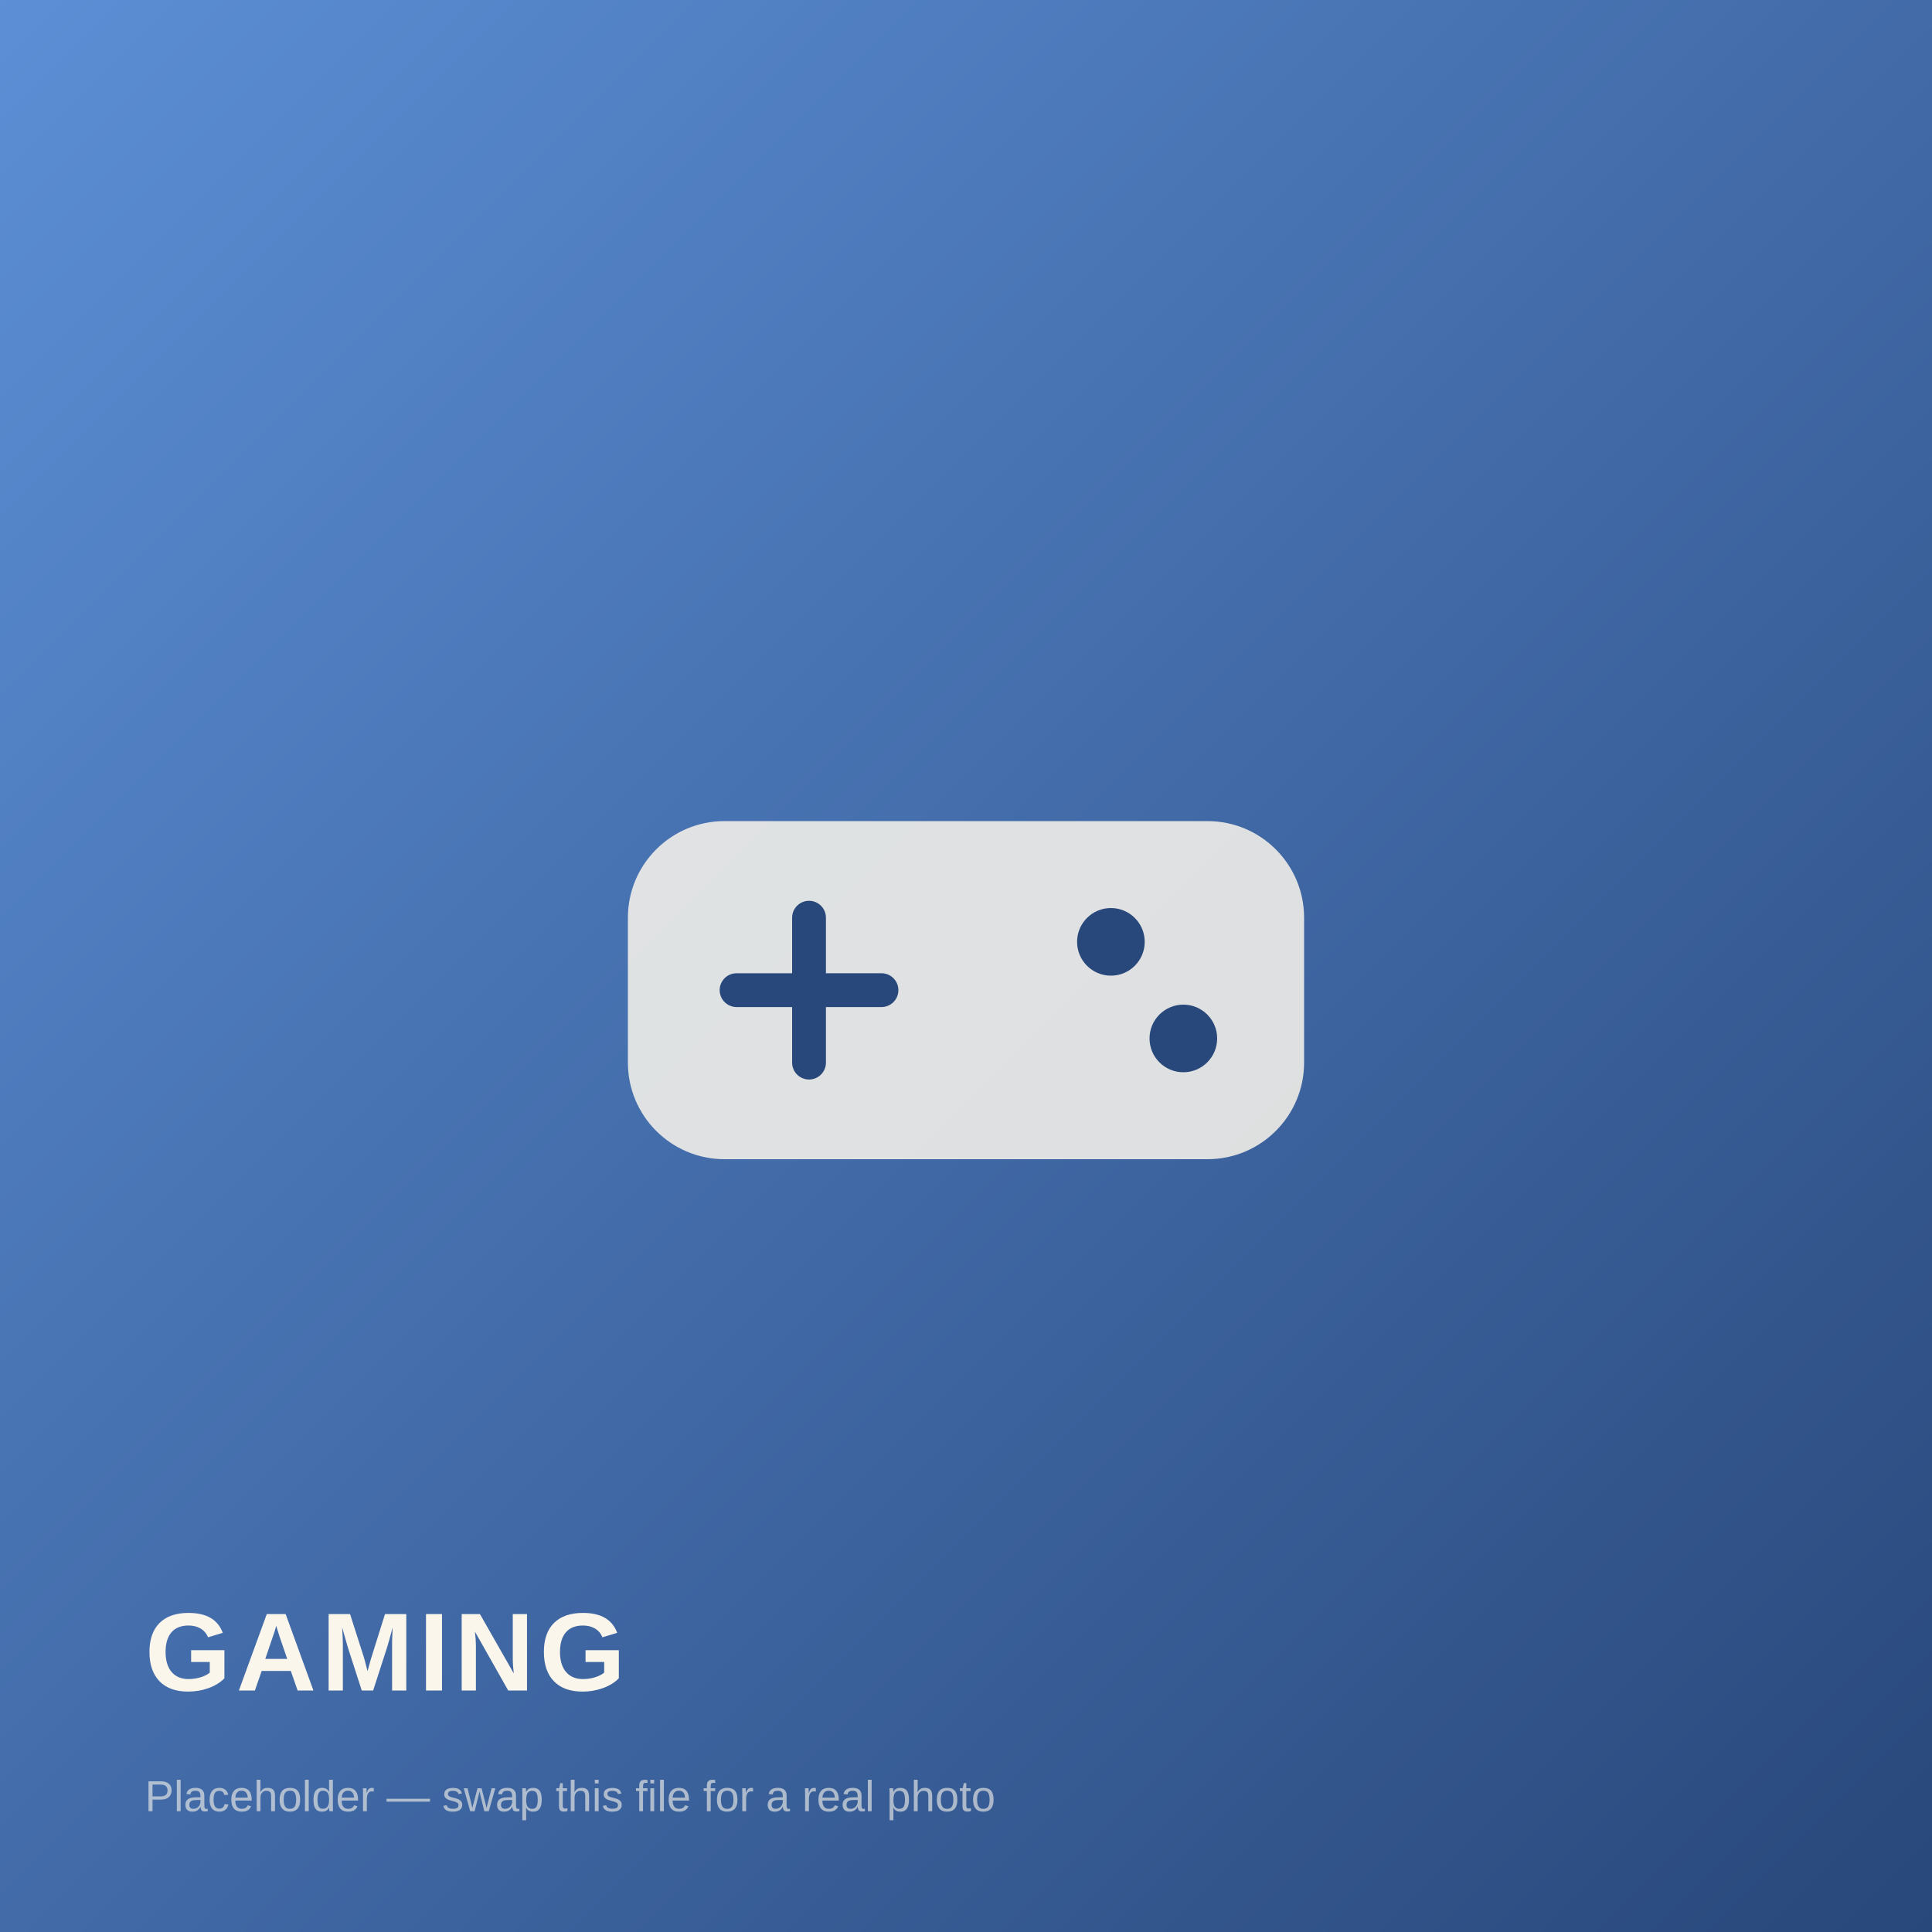
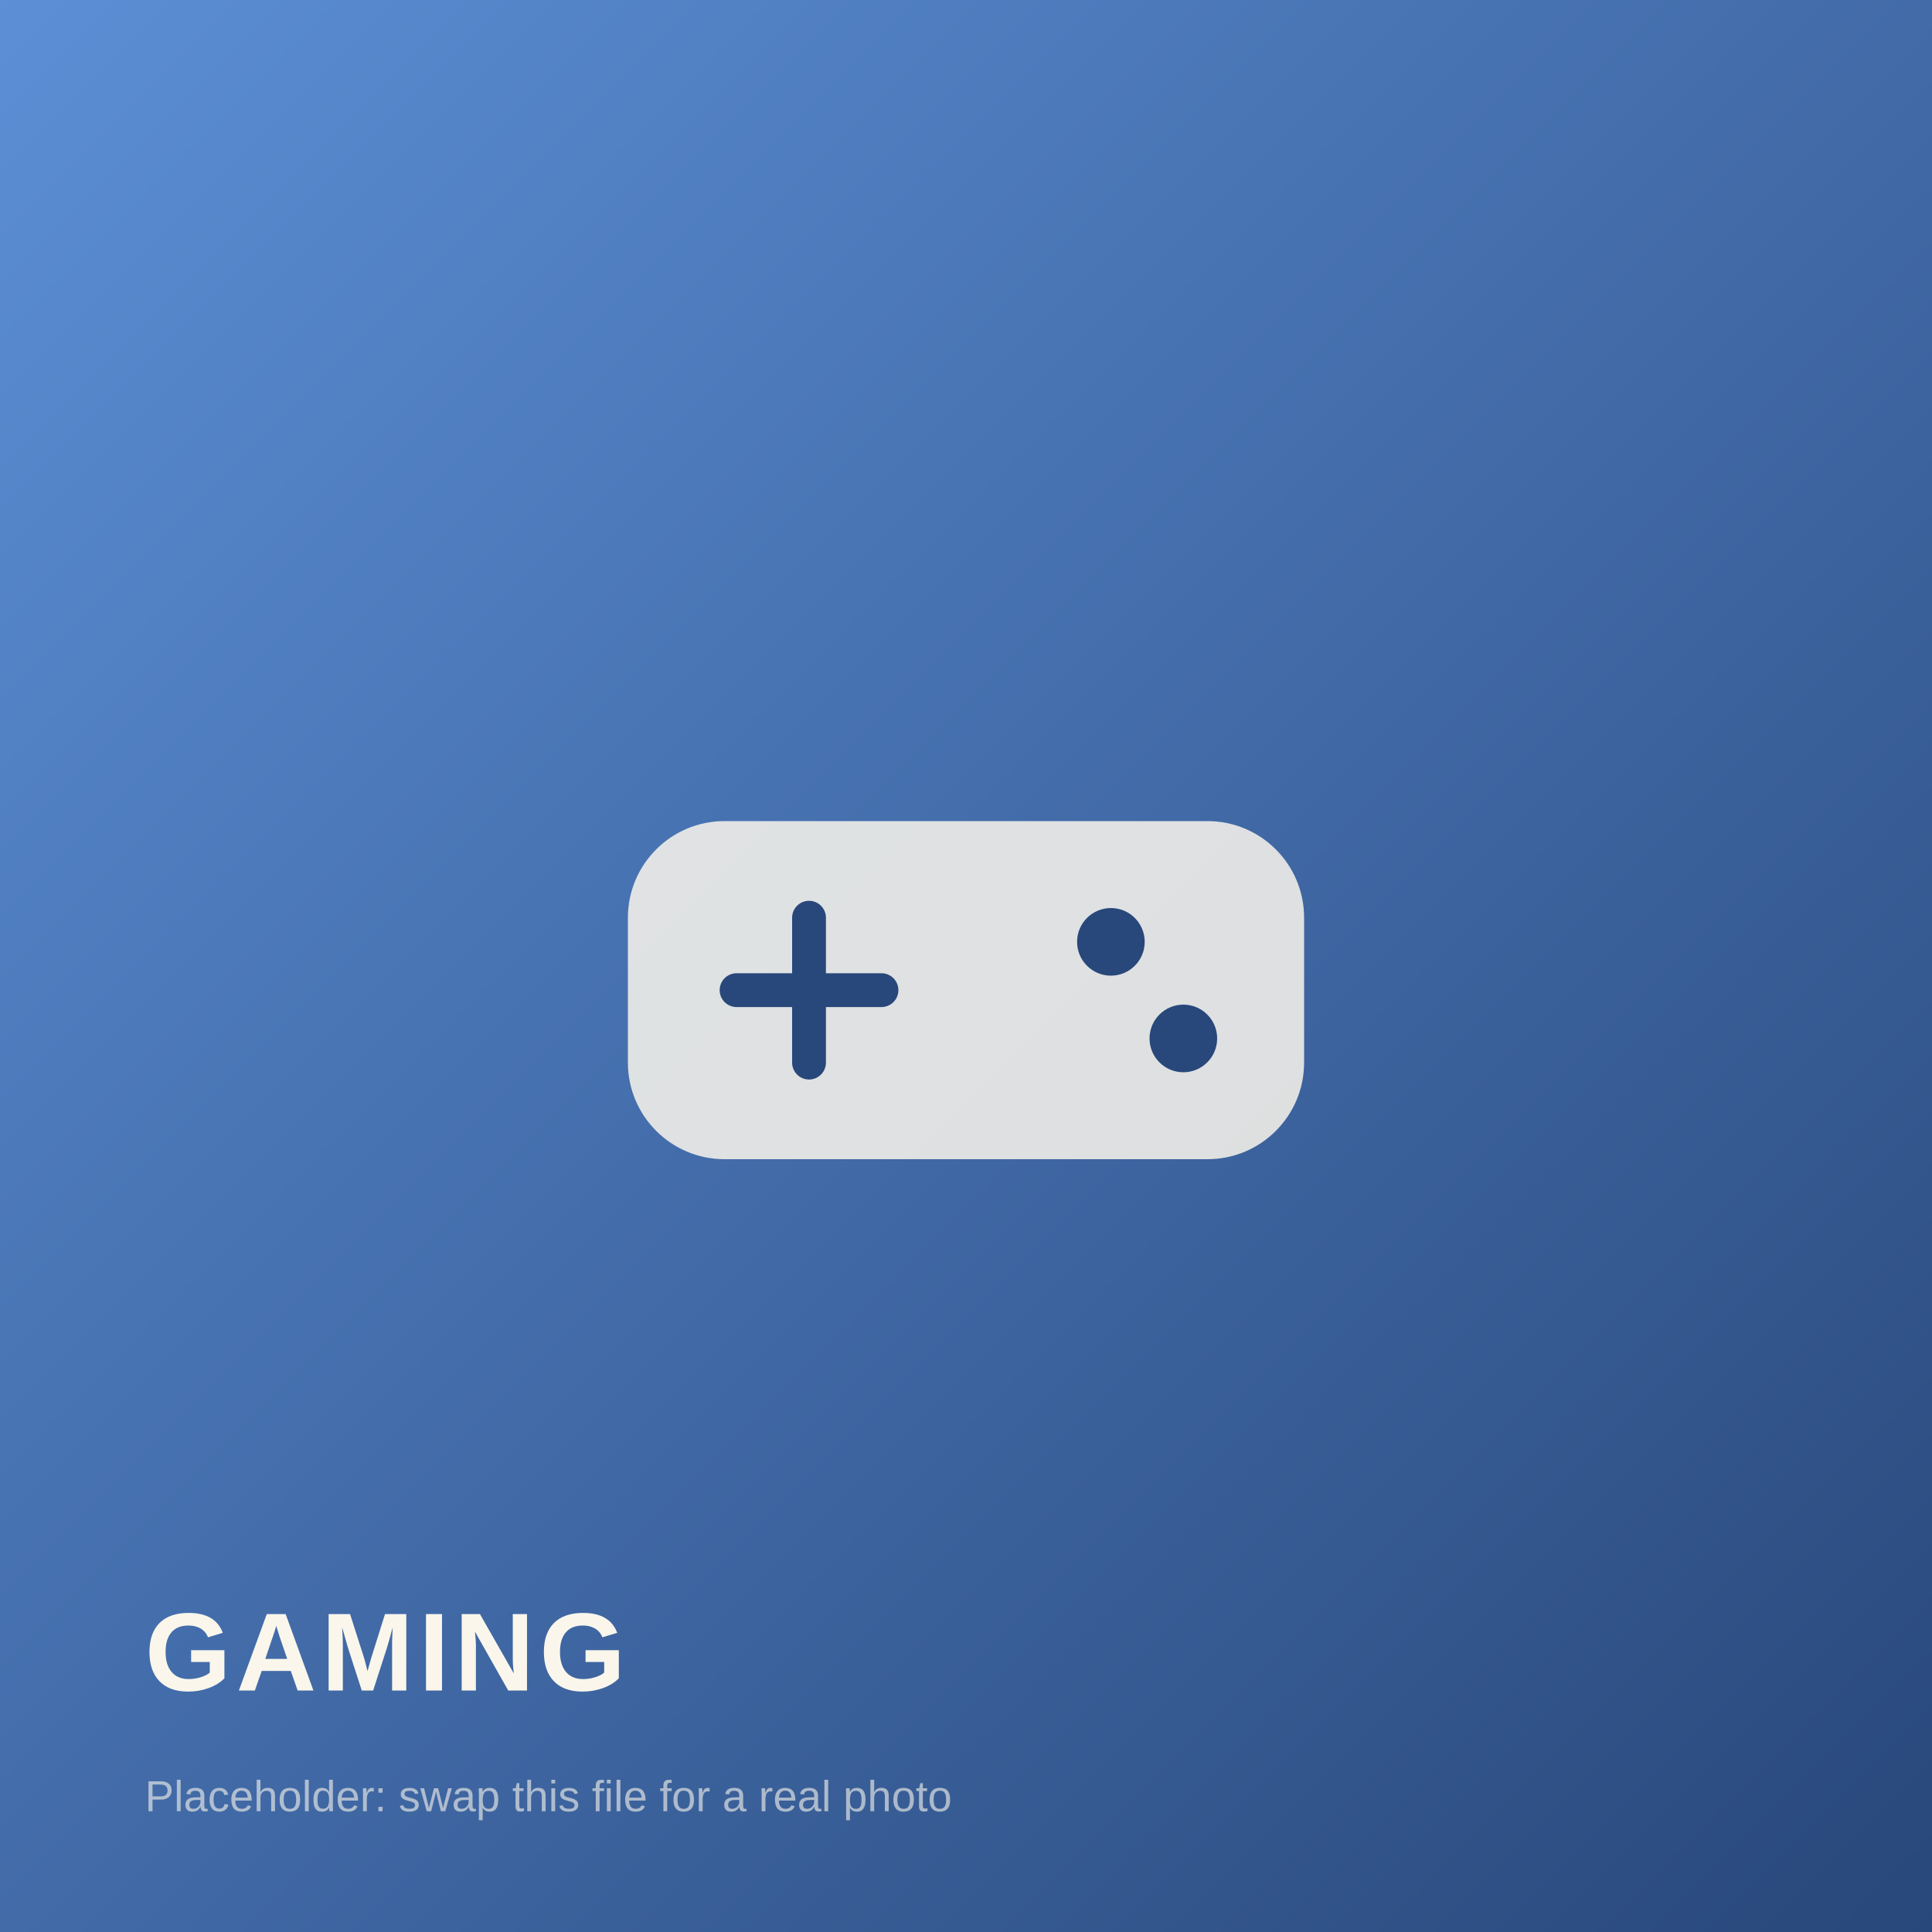
<svg xmlns="http://www.w3.org/2000/svg" width="800" height="800" viewBox="0 0 800 800">
  <defs>
    <linearGradient id="g" x1="0" y1="0" x2="1" y2="1">
      <stop offset="0%" stop-color="#5C8FD6" />
      <stop offset="100%" stop-color="#28477A" />
    </linearGradient>
  </defs>
  <rect width="800" height="800" fill="url(#g)" />
  <g fill="#FAF6EC" opacity="0.85">
    <rect x="260" y="340" width="280" height="140" rx="40" />
  </g>
  <g stroke="#28477A" stroke-width="14" stroke-linecap="round">
    <line x1="335" y1="380" x2="335" y2="440" />
    <line x1="305" y1="410" x2="365" y2="410" />
  </g>
  <circle cx="460" cy="390" r="14" fill="#28477A" />
  <circle cx="490" cy="430" r="14" fill="#28477A" />
  <text x="60" y="700" font-family="Arial, sans-serif" font-size="46" font-weight="700" fill="#FAF6EC" letter-spacing="2">GAMING</text>
-   <text x="60" y="750" font-family="Arial, sans-serif" font-size="18" fill="#FAF6EC" opacity="0.6">Placeholder — swap this file for a real photo</text>
+   <text x="60" y="750" font-family="Arial, sans-serif" font-size="18" fill="#FAF6EC" opacity="0.6">Placeholder: swap this file for a real photo</text>
</svg>
